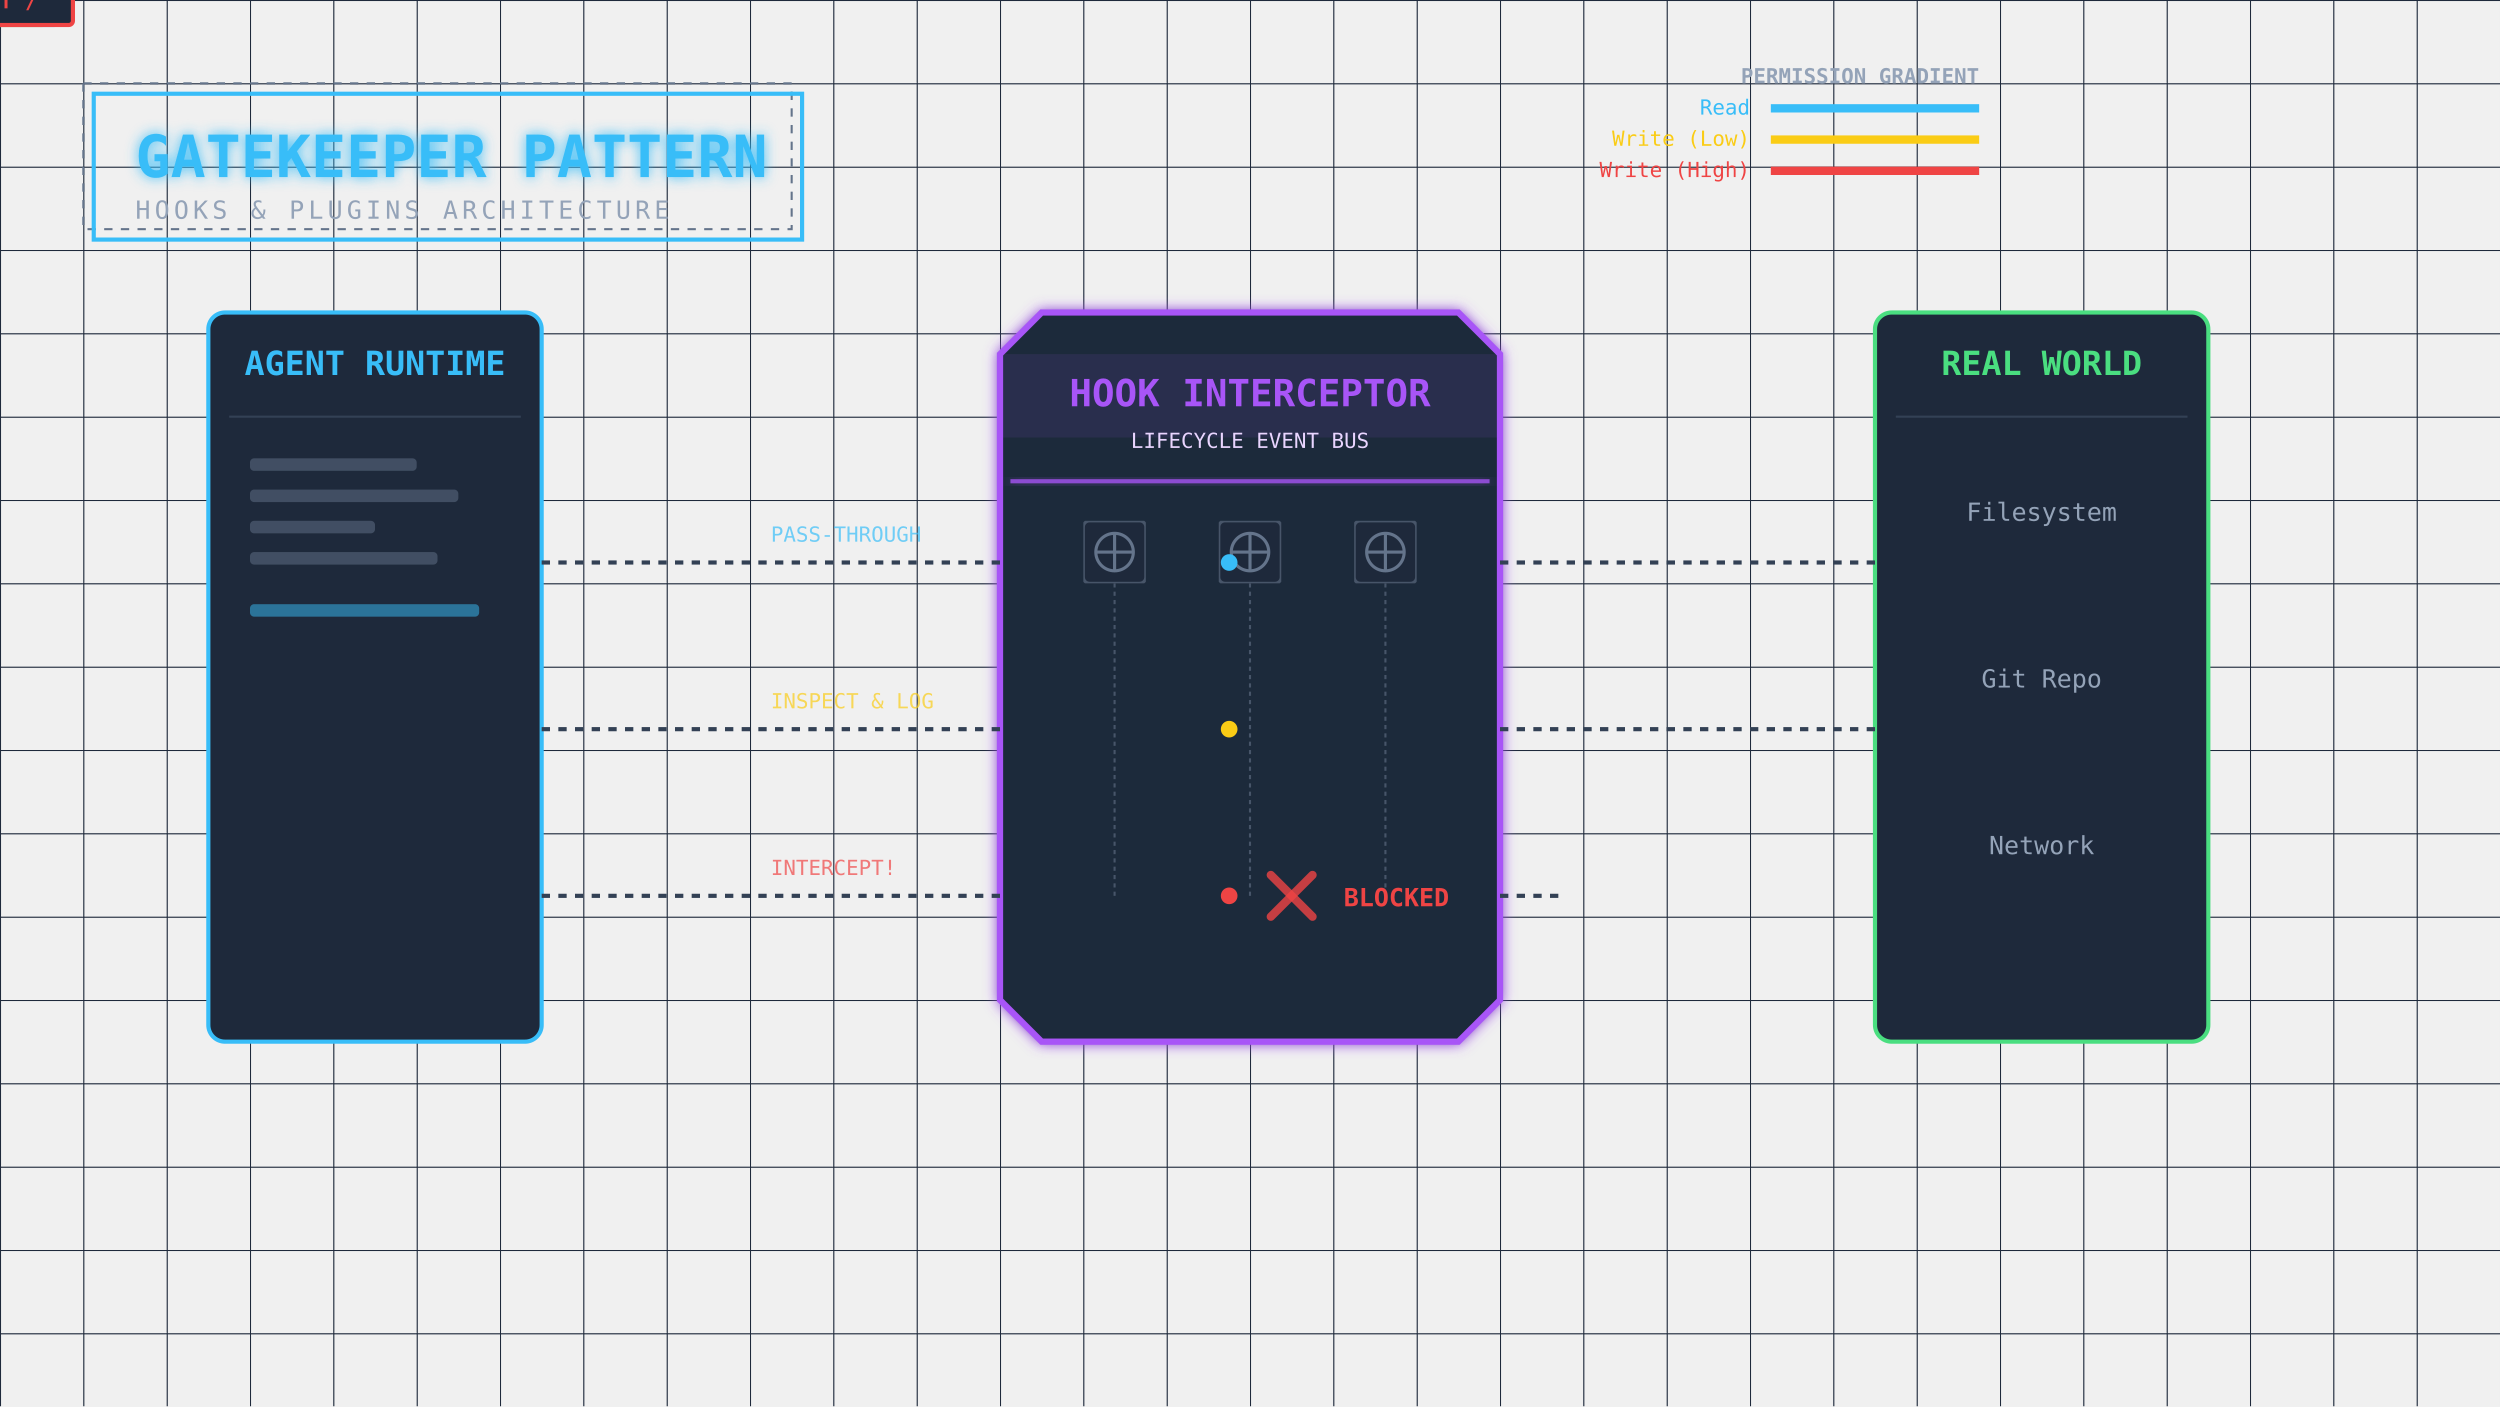
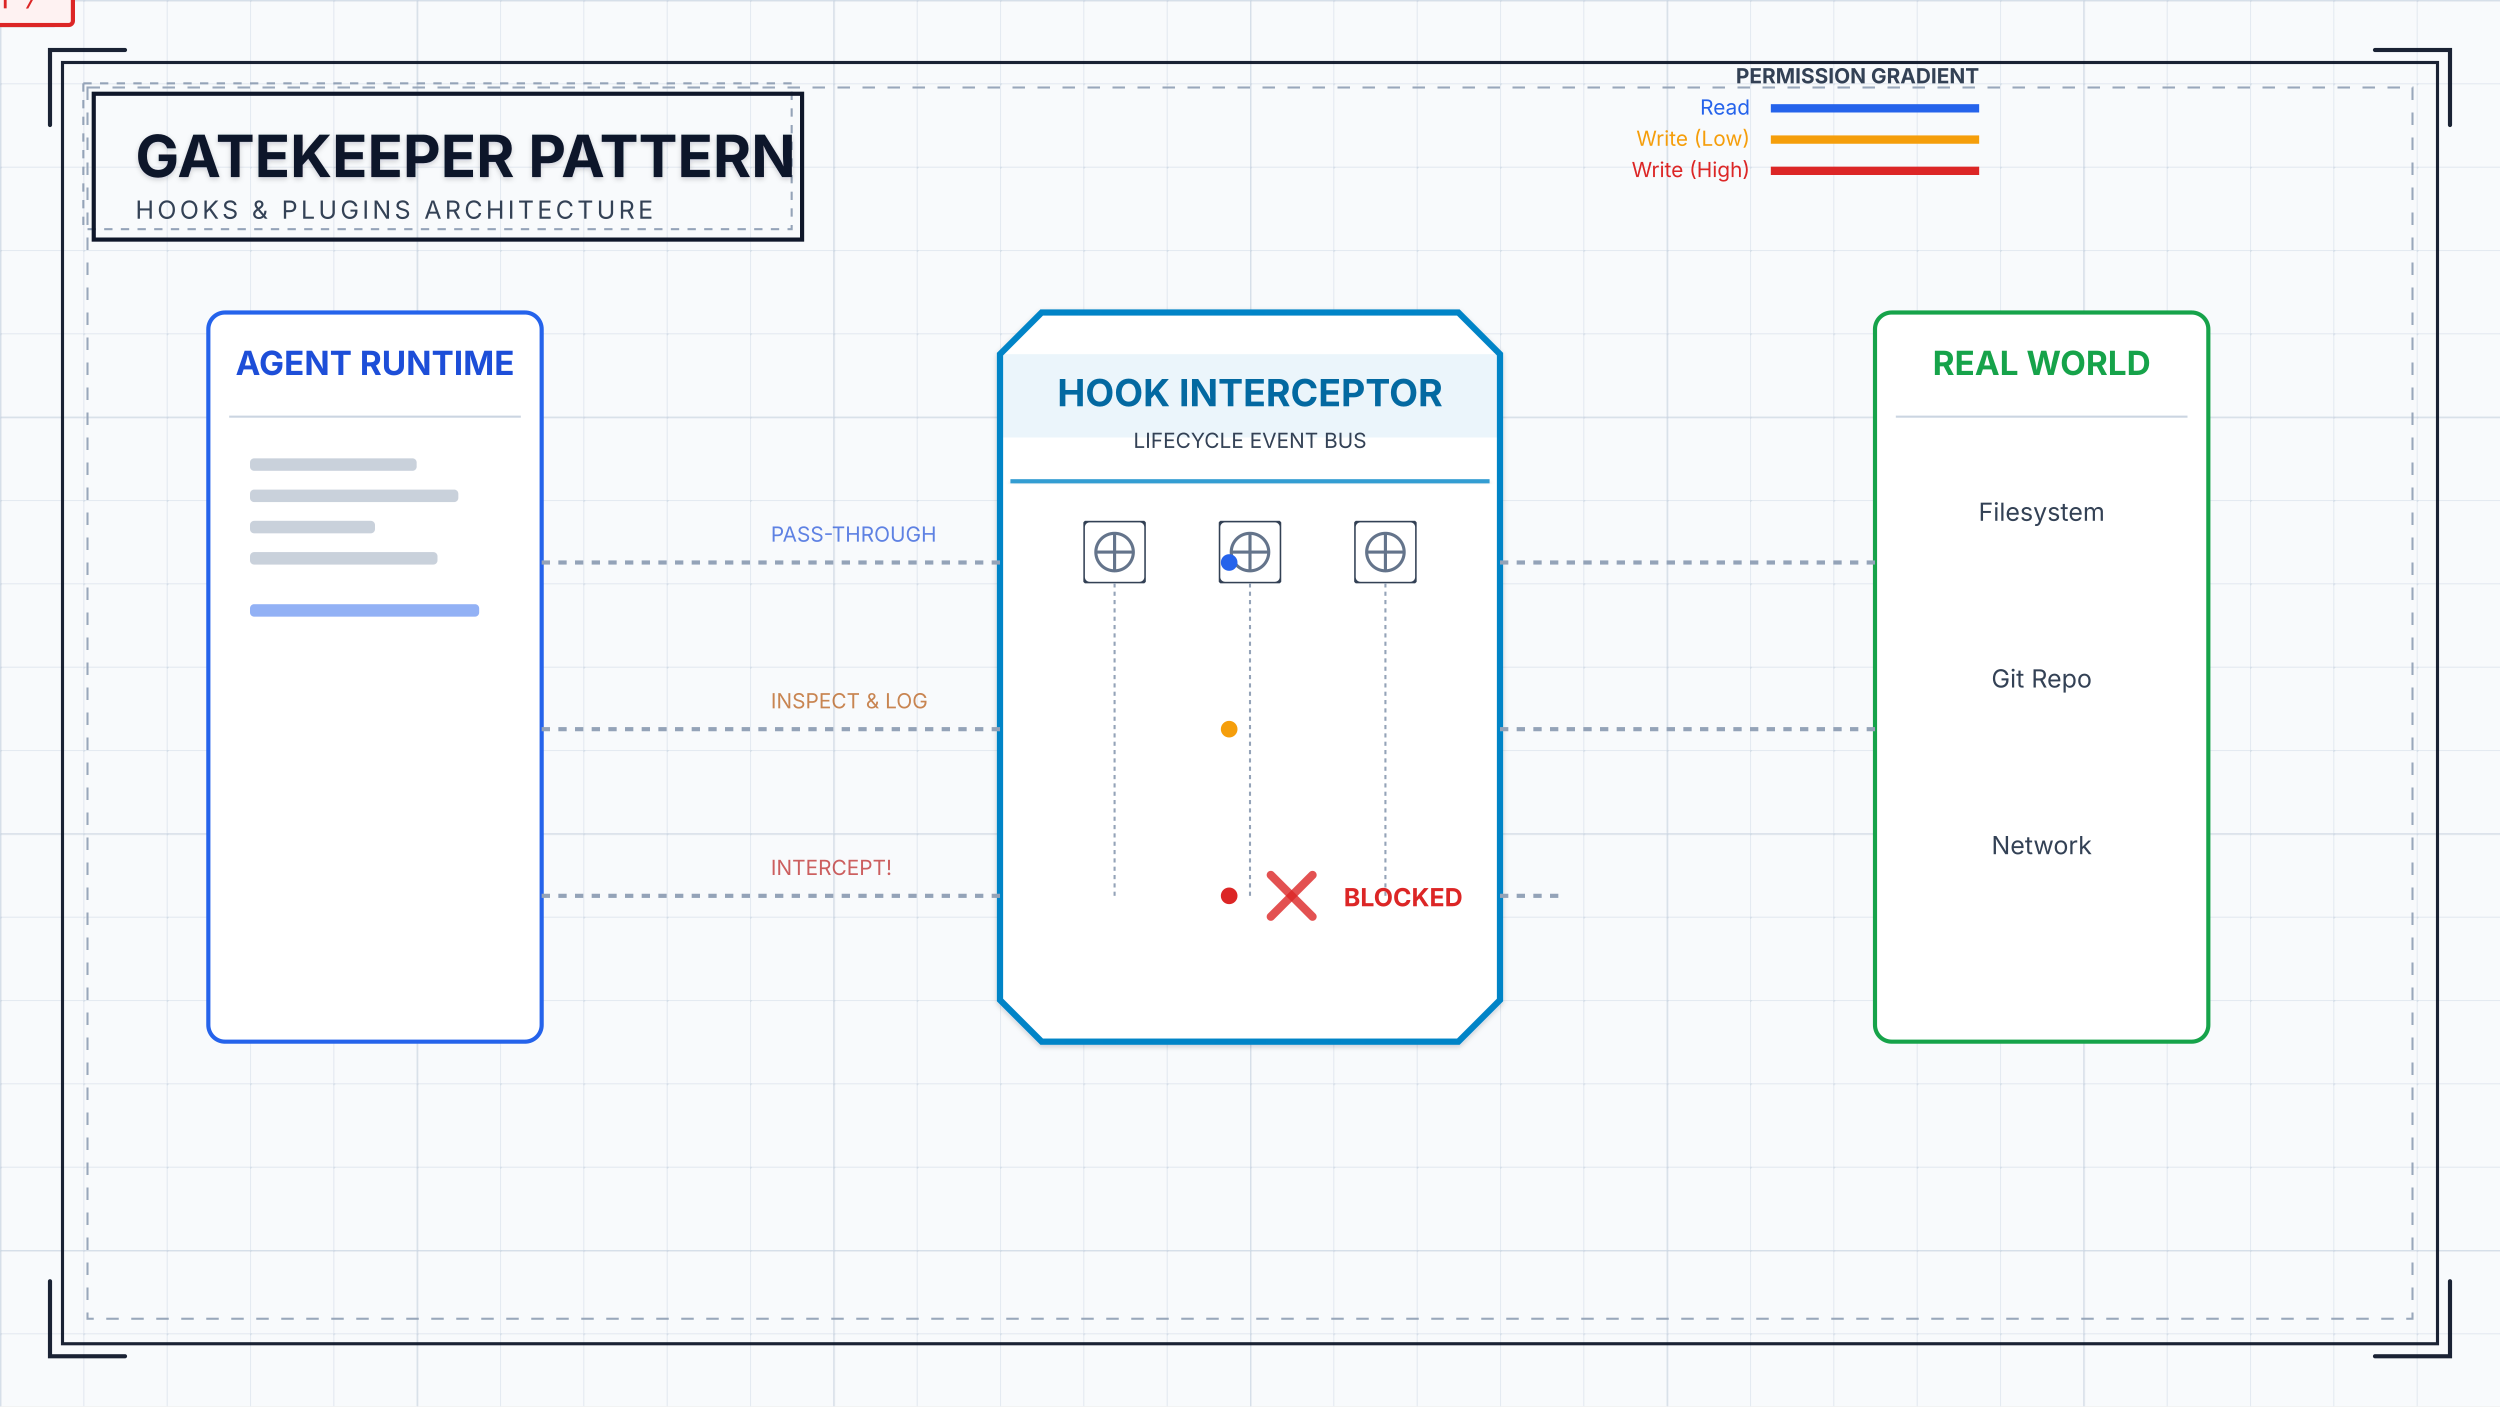
- <svg xmlns="http://www.w3.org/2000/svg" viewBox="0 0 1200 675" font-family="'JetBrains Mono', Consolas, monospace" style="background-color: #0f172a;">
+ <svg xmlns="http://www.w3.org/2000/svg" viewBox="0 0 1200 675" font-family="'IBM Plex Sans', Inter, system-ui, -apple-system, 'Segoe UI', Roboto, Helvetica, Arial, sans-serif" style="background-color: #f8fafc;">
  <defs>
    <pattern id="grid" width="40" height="40" patternUnits="userSpaceOnUse">
-       <path d="M 40 0 L 0 0 0 40" fill="none" stroke="#1e293b" stroke-width="1" />
+       <path d="M 40 0 L 0 0 0 40" fill="none" stroke="#e2e8f0" stroke-width="1" />
+       <circle cx="0" cy="0" r="1" fill="#cbd5e1" opacity="0.7" />
    </pattern>
-     <filter id="glow" x="-50%" y="-50%" width="200%" height="200%">
-       <feGaussianBlur stdDeviation="3" result="coloredBlur" />
-       <feMerge>
-         <feMergeNode in="coloredBlur" />
-         <feMergeNode in="SourceGraphic" />
-       </feMerge>
+     <pattern id="grid-major" width="200" height="200" patternUnits="userSpaceOnUse">
+       <path d="M 200 0 L 0 0 0 200" fill="none" stroke="#cbd5e1" stroke-width="1.5" />
+     </pattern>
+     <filter id="glow" x="-20%" y="-20%" width="140%" height="140%">
+       <feDropShadow dx="0" dy="1" stdDeviation="1.2" flood-color="#0f172a" flood-opacity="0.18" />
    </filter>
    <marker id="arrow-blue" markerWidth="10" markerHeight="10" refX="9" refY="3" orient="auto" markerUnits="strokeWidth">
-       <path d="M0,0 L0,6 L9,3 z" fill="#38bdf8" />
+       <path d="M0,0 L0,6 L9,3 z" fill="#2563eb" />
    </marker>
    <marker id="arrow-yellow" markerWidth="10" markerHeight="10" refX="9" refY="3" orient="auto" markerUnits="strokeWidth">
-       <path d="M0,0 L0,6 L9,3 z" fill="#facc15" />
+       <path d="M0,0 L0,6 L9,3 z" fill="#f59e0b" />
    </marker>
    <marker id="arrow-red" markerWidth="10" markerHeight="10" refX="9" refY="3" orient="auto" markerUnits="strokeWidth">
-       <path d="M0,0 L0,6 L9,3 z" fill="#ef4444" />
+       <path d="M0,0 L0,6 L9,3 z" fill="#dc2626" />
    </marker>
    <marker id="arrow-green" markerWidth="10" markerHeight="10" refX="9" refY="3" orient="auto" markerUnits="strokeWidth">
-       <path d="M0,0 L0,6 L9,3 z" fill="#4ade80" />
+       <path d="M0,0 L0,6 L9,3 z" fill="#16a34a" />
    </marker>
    <symbol id="gate-symbol" viewBox="0 0 40 40">
-       <rect x="0" y="0" width="40" height="40" rx="4" fill="#1e293b" stroke="#475569" stroke-width="2" />
+       <rect x="0" y="0" width="40" height="40" rx="4" fill="#ffffff" stroke="#334155" stroke-width="2" />
      <circle cx="20" cy="20" r="12" fill="none" stroke="#64748b" stroke-width="2" />
      <path d="M 20 8 L 20 32" stroke="#64748b" stroke-width="2" />
      <path d="M 8 20 L 32 20" stroke="#64748b" stroke-width="2" />
    </symbol>
  </defs>
-   <rect width="100%" height="100%" fill="url(#grid)" />
+   <rect width="100%" height="100%" fill="#f8fafc" />
+   <rect width="100%" height="100%" fill="url(#grid)" opacity="0.9" />
+   <rect width="100%" height="100%" fill="url(#grid-major)" opacity="0.55" />
+   <g opacity="0.95">
+     <rect x="30" y="30" width="1140" height="615" fill="none" stroke="#0f172a" stroke-width="1.5" />
+     <rect x="42" y="42" width="1116" height="591" fill="none" stroke="#94a3b8" stroke-width="1" stroke-dasharray="6,6" />
+     <path d="M 24 60 L 24 24 L 60 24" fill="none" stroke="#0f172a" stroke-width="2" stroke-linecap="round" />
+     <path d="M 1176 60 L 1176 24 L 1140 24" fill="none" stroke="#0f172a" stroke-width="2" stroke-linecap="round" />
+     <path d="M 24 615 L 24 651 L 60 651" fill="none" stroke="#0f172a" stroke-width="2" stroke-linecap="round" />
+     <path d="M 1176 615 L 1176 651 L 1140 651" fill="none" stroke="#0f172a" stroke-width="2" stroke-linecap="round" />
+   </g>
  <g transform="translate(40, 40)">
-     <rect x="0" y="0" width="340" height="70" fill="none" stroke="#64748b" stroke-width="1" stroke-dasharray="4,4" />
-     <rect x="5" y="5" width="340" height="70" fill="none" stroke="#38bdf8" stroke-width="2" />
-     <text x="25" y="45" fill="#38bdf8" font-size="28" font-weight="bold" filter="url(#glow)">GATEKEEPER PATTERN</text>
-     <text x="25" y="65" fill="#94a3b8" font-size="12" letter-spacing="2">HOOKS &amp; PLUGINS ARCHITECTURE</text>
+     <rect x="0" y="0" width="340" height="70" fill="none" stroke="#94a3b8" stroke-width="1" stroke-dasharray="4,4" />
+     <rect x="5" y="5" width="340" height="70" fill="none" stroke="#0f172a" stroke-width="2" />
+     <text x="25" y="45" fill="#0f172a" font-size="28" font-weight="700" filter="url(#glow)">GATEKEEPER PATTERN</text>
+     <text x="25" y="65" fill="#334155" font-size="12" letter-spacing="1.6">HOOKS &amp; PLUGINS ARCHITECTURE</text>
  </g>
  <g transform="translate(100, 250)">
-     <rect x="0" y="-100" width="160" height="350" rx="8" fill="#1e293b" stroke="#38bdf8" stroke-width="2" />
-     <text x="80" y="-70" fill="#38bdf8" font-size="16" font-weight="bold" text-anchor="middle">AGENT RUNTIME</text>
-     <line x1="10" y1="-50" x2="150" y2="-50" stroke="#334155" stroke-width="1" />
+     <rect x="0" y="-100" width="160" height="350" rx="8" fill="#ffffff" stroke="#2563eb" stroke-width="2" />
+     <text x="80" y="-70" fill="#1d4ed8" font-size="16" font-weight="700" text-anchor="middle">AGENT RUNTIME</text>
+     <line x1="10" y1="-50" x2="150" y2="-50" stroke="#cbd5e1" stroke-width="1" />
    <g opacity="0.5">
-       <rect x="20" y="-30" width="80" height="6" rx="2" fill="#64748b" />
-       <rect x="20" y="-15" width="100" height="6" rx="2" fill="#64748b" />
-       <rect x="20" y="0" width="60" height="6" rx="2" fill="#64748b" />
-       <rect x="20" y="15" width="90" height="6" rx="2" fill="#64748b" />
-       <rect x="20" y="40" width="110" height="6" rx="2" fill="#38bdf8">
+       <rect x="20" y="-30" width="80" height="6" rx="2" fill="#94a3b8" />
+       <rect x="20" y="-15" width="100" height="6" rx="2" fill="#94a3b8" />
+       <rect x="20" y="0" width="60" height="6" rx="2" fill="#94a3b8" />
+       <rect x="20" y="15" width="90" height="6" rx="2" fill="#94a3b8" />
+       <rect x="20" y="40" width="110" height="6" rx="2" fill="#2563eb">
        <animate attributeName="opacity" values="0.2;1;0.2" dur="2s" repeatCount="indefinite" />
      </rect>
    </g>
  </g>
  <g transform="translate(500, 150)">
-     <path d="M 0 0 L 200 0 L 220 20 L 220 330 L 200 350 L 0 350 L -20 330 L -20 20 Z" fill="#1e293b" stroke="#a855f7" stroke-width="3" filter="url(#glow)" />
-     <rect x="-20" y="20" width="240" height="40" fill="#a855f7" opacity="0.1" />
-     <text x="100" y="45" fill="#a855f7" font-size="18" font-weight="bold" text-anchor="middle">HOOK INTERCEPTOR</text>
-     <text x="100" y="65" fill="#e9d5ff" font-size="10" text-anchor="middle">LIFECYCLE EVENT BUS</text>
-     <rect x="-15" y="80" width="230" height="2" fill="#a855f7" opacity="0.8" filter="url(#glow)">
+     <path d="M 0 0 L 200 0 L 220 20 L 220 330 L 200 350 L 0 350 L -20 330 L -20 20 Z" fill="#ffffff" stroke="#0284c7" stroke-width="3" filter="url(#glow)" />
+     <path d="M 0 0 L 200 0 L 220 20 L 220 330 L 200 350 L 0 350 L -20 330 L -20 20 Z" fill="none" stroke="#0284c7" stroke-width="2" stroke-dasharray="10 8" stroke-linecap="round" opacity="0.65">
+       <animate attributeName="stroke-dashoffset" values="0;72" dur="4s" repeatCount="indefinite" />
+     </path>
+     <rect x="-20" y="20" width="240" height="40" fill="#0284c7" opacity="0.08" />
+     <text x="100" y="45" fill="#0369a1" font-size="18" font-weight="700" text-anchor="middle">HOOK INTERCEPTOR</text>
+     <text x="100" y="65" fill="#334155" font-size="10" text-anchor="middle">LIFECYCLE EVENT BUS</text>
+     <rect x="-15" y="80" width="230" height="2" fill="#0284c7" opacity="0.8" filter="url(#glow)">
      <animate attributeName="y" values="80; 320; 80" dur="3s" repeatCount="indefinite" />
      <animate attributeName="opacity" values="0.8; 0.2; 0.8" dur="3s" repeatCount="indefinite" />
    </rect>
    <use href="#gate-symbol" x="20" y="100" width="30" height="30" />
    <use href="#gate-symbol" x="85" y="100" width="30" height="30" />
    <use href="#gate-symbol" x="150" y="100" width="30" height="30" />
-     <path d="M 35 130 L 35 280" stroke="#475569" stroke-width="1" stroke-dasharray="2,2" />
-     <path d="M 100 130 L 100 280" stroke="#475569" stroke-width="1" stroke-dasharray="2,2" />
-     <path d="M 165 130 L 165 280" stroke="#475569" stroke-width="1" stroke-dasharray="2,2" />
+     <path d="M 35 130 L 35 280" stroke="#94a3b8" stroke-width="1" stroke-dasharray="2,2" />
+     <path d="M 100 130 L 100 280" stroke="#94a3b8" stroke-width="1" stroke-dasharray="2,2" />
+     <path d="M 165 130 L 165 280" stroke="#94a3b8" stroke-width="1" stroke-dasharray="2,2" />
  </g>
  <g transform="translate(900, 250)">
-     <rect x="0" y="-100" width="160" height="350" rx="8" fill="#1e293b" stroke="#4ade80" stroke-width="2" />
-     <text x="80" y="-70" fill="#4ade80" font-size="16" font-weight="bold" text-anchor="middle">REAL WORLD</text>
-     <line x1="10" y1="-50" x2="150" y2="-50" stroke="#334155" stroke-width="1" />
-     <text x="80" y="0" fill="#94a3b8" font-size="12" text-anchor="middle">Filesystem</text>
-     <text x="80" y="80" fill="#94a3b8" font-size="12" text-anchor="middle">Git Repo</text>
-     <text x="80" y="160" fill="#94a3b8" font-size="12" text-anchor="middle">Network</text>
+     <rect x="0" y="-100" width="160" height="350" rx="8" fill="#ffffff" stroke="#16a34a" stroke-width="2" />
+     <text x="80" y="-70" fill="#16a34a" font-size="16" font-weight="700" text-anchor="middle">REAL WORLD</text>
+     <line x1="10" y1="-50" x2="150" y2="-50" stroke="#cbd5e1" stroke-width="1" />
+     <text x="80" y="0" fill="#334155" font-size="12" text-anchor="middle">Filesystem</text>
+     <text x="80" y="80" fill="#334155" font-size="12" text-anchor="middle">Git Repo</text>
+     <text x="80" y="160" fill="#334155" font-size="12" text-anchor="middle">Network</text>
  </g>
-   <path id="path-read" d="M 260 270 L 480 270 M 720 270 L 900 270" stroke="#334155" stroke-width="2" stroke-dasharray="4,4" />
+   <path id="path-read" d="M 260 270 L 480 270 M 720 270 L 900 270" stroke="#94a3b8" stroke-width="2" stroke-dasharray="4,4" />
  <g>
-     <rect x="-30" y="-12" width="60" height="24" rx="4" fill="#1e293b" stroke="#38bdf8" stroke-width="2">
+     <rect x="-30" y="-12" width="60" height="24" rx="4" fill="#eff6ff" stroke="#2563eb" stroke-width="2">
      <animateMotion path="M 260 270 L 900 270" dur="4s" repeatCount="indefinite" calcMode="linear" />
    </rect>
-     <text x="0" y="4" fill="#38bdf8" font-size="10" font-weight="bold" text-anchor="middle">READ
+     <text x="0" y="4" fill="#2563eb" font-size="10" font-weight="700" text-anchor="middle" font-family="ui-monospace, 'SFMono-Regular', Menlo, Monaco, Consolas, 'Liberation Mono', 'Courier New', monospace">READ
      <animateMotion path="M 260 270 L 900 270" dur="4s" repeatCount="indefinite" calcMode="linear" />
    </text>
-     <text x="370" y="260" fill="#38bdf8" font-size="10" opacity="0.7">PASS-THROUGH</text>
+     <text x="370" y="260" fill="#1d4ed8" font-size="10" opacity="0.7">PASS-THROUGH</text>
  </g>
-   <path id="path-modify" d="M 260 350 L 480 350 M 720 350 L 900 350" stroke="#334155" stroke-width="2" stroke-dasharray="4,4" />
+   <path id="path-modify" d="M 260 350 L 480 350 M 720 350 L 900 350" stroke="#94a3b8" stroke-width="2" stroke-dasharray="4,4" />
  <g>
-     <path d="M -30 -12 L 20 -12 L 30 0 L 20 12 L -30 12 Z" fill="#1e293b" stroke="#facc15" stroke-width="2">
+     <path d="M -30 -12 L 20 -12 L 30 0 L 20 12 L -30 12 Z" fill="#fff7ed" stroke="#f59e0b" stroke-width="2">
      <animateMotion path="M 260 350 L 590 350 L 900 350" keyPoints="0; 0.45; 0.45; 1" keyTimes="0; 0.3; 0.6; 1" dur="5s" repeatCount="indefinite" calcMode="linear" />
    </path>
-     <text x="0" y="4" fill="#facc15" font-size="10" font-weight="bold" text-anchor="middle">WRITE
+     <text x="0" y="4" fill="#f59e0b" font-size="10" font-weight="700" text-anchor="middle" font-family="ui-monospace, 'SFMono-Regular', Menlo, Monaco, Consolas, 'Liberation Mono', 'Courier New', monospace">WRITE
      <animateMotion path="M 260 350 L 590 350 L 900 350" keyPoints="0; 0.45; 0.45; 1" keyTimes="0; 0.3; 0.6; 1" dur="5s" repeatCount="indefinite" calcMode="linear" />
    </text>
-     <circle cx="590" cy="350" r="20" fill="none" stroke="#facc15" stroke-width="2" opacity="0">
+     <circle cx="590" cy="350" r="20" fill="none" stroke="#f59e0b" stroke-width="2" opacity="0">
      <animate attributeName="opacity" values="0;1;0" keyTimes="0;0.5;1" dur="1.5s" begin="1.5s" repeatCount="indefinite" />
      <animate attributeName="r" values="20;50" dur="1.5s" begin="1.5s" repeatCount="indefinite" />
    </circle>
  </g>
-   <text x="370" y="340" fill="#facc15" font-size="10" opacity="0.7">INSPECT &amp; LOG</text>
-   <path id="path-block" d="M 260 430 L 480 430 M 720 430 L 750 430" stroke="#334155" stroke-width="2" stroke-dasharray="4,4" />
+   <text x="370" y="340" fill="#b45309" font-size="10" opacity="0.7">INSPECT &amp; LOG</text>
+   <path id="path-block" d="M 260 430 L 480 430 M 720 430 L 750 430" stroke="#94a3b8" stroke-width="2" stroke-dasharray="4,4" />
  <g>
-     <rect x="-35" y="-12" width="70" height="24" rx="2" fill="#1e293b" stroke="#ef4444" stroke-width="2">
+     <rect x="-35" y="-12" width="70" height="24" rx="2" fill="#fef2f2" stroke="#dc2626" stroke-width="2">
      <animateMotion path="M 260 430 L 590 430" dur="3s" repeatCount="indefinite" calcMode="linear" fill="freeze" />
      <animate attributeName="opacity" values="1;1;0;0" keyTimes="0;0.8;0.9;1" dur="3s" repeatCount="indefinite" />
    </rect>
-     <text x="0" y="4" fill="#ef4444" font-size="10" font-weight="bold" text-anchor="middle">rm -rf /
+     <text x="0" y="4" fill="#dc2626" font-size="10" font-weight="700" text-anchor="middle" font-family="ui-monospace, 'SFMono-Regular', Menlo, Monaco, Consolas, 'Liberation Mono', 'Courier New', monospace">rm -rf /
      <animateMotion path="M 260 430 L 590 430" dur="3s" repeatCount="indefinite" calcMode="linear" fill="freeze" />
      <animate attributeName="opacity" values="1;1;0;0" keyTimes="0;0.8;0.9;1" dur="3s" repeatCount="indefinite" />
    </text>
  </g>
  <g transform="translate(620, 430)">
-     <line x1="-10" y1="-10" x2="10" y2="10" stroke="#ef4444" stroke-width="4" stroke-linecap="round" opacity="0.8">
+     <line x1="-10" y1="-10" x2="10" y2="10" stroke="#dc2626" stroke-width="4" stroke-linecap="round" opacity="0.8">
      <animate attributeName="opacity" values="0.2; 1; 0.2" dur="1s" repeatCount="indefinite" />
    </line>
-     <line x1="10" y1="-10" x2="-10" y2="10" stroke="#ef4444" stroke-width="4" stroke-linecap="round" opacity="0.8">
+     <line x1="10" y1="-10" x2="-10" y2="10" stroke="#dc2626" stroke-width="4" stroke-linecap="round" opacity="0.8">
      <animate attributeName="opacity" values="0.2; 1; 0.2" dur="1s" repeatCount="indefinite" />
    </line>
-     <text x="25" y="5" fill="#ef4444" font-size="12" font-weight="bold">BLOCKED</text>
+     <text x="25" y="5" fill="#dc2626" font-size="12" font-weight="700">BLOCKED</text>
  </g>
-   <text x="370" y="420" fill="#ef4444" font-size="10" opacity="0.7">INTERCEPT!</text>
+   <text x="370" y="420" fill="#b91c1c" font-size="10" opacity="0.7">INTERCEPT!</text>
  <g transform="translate(950, 40)">
-     <text x="0" y="0" fill="#94a3b8" font-size="10" text-anchor="end" font-weight="bold">PERMISSION GRADIENT</text>
-     <rect x="-100" y="10" width="100" height="4" fill="#38bdf8" />
-     <text x="-110" y="15" fill="#38bdf8" font-size="10" text-anchor="end">Read</text>
-     <rect x="-100" y="25" width="100" height="4" fill="#facc15" />
-     <text x="-110" y="30" fill="#facc15" font-size="10" text-anchor="end">Write (Low)</text>
-     <rect x="-100" y="40" width="100" height="4" fill="#ef4444" />
-     <text x="-110" y="45" fill="#ef4444" font-size="10" text-anchor="end">Write (High)</text>
+     <text x="0" y="0" fill="#334155" font-size="10" text-anchor="end" font-weight="700">PERMISSION GRADIENT</text>
+     <rect x="-100" y="10" width="100" height="4" fill="#2563eb" />
+     <text x="-110" y="15" fill="#2563eb" font-size="10" text-anchor="end">Read</text>
+     <rect x="-100" y="25" width="100" height="4" fill="#f59e0b" />
+     <text x="-110" y="30" fill="#f59e0b" font-size="10" text-anchor="end">Write (Low)</text>
+     <rect x="-100" y="40" width="100" height="4" fill="#dc2626" />
+     <text x="-110" y="45" fill="#dc2626" font-size="10" text-anchor="end">Write (High)</text>
  </g>
  <path d="M 500 270 L 260 270" stroke="none" fill="none" />
-   <circle cx="590" cy="270" r="4" fill="#38bdf8">
+   <circle cx="590" cy="270" r="4" fill="#2563eb">
    <animate attributeName="opacity" values="0.5;1;0.5" dur="1.5s" repeatCount="indefinite" />
  </circle>
-   <circle cx="590" cy="350" r="4" fill="#facc15">
+   <circle cx="590" cy="350" r="4" fill="#f59e0b">
    <animate attributeName="opacity" values="0.5;1;0.5" dur="1.5s" begin="0.5s" repeatCount="indefinite" />
  </circle>
-   <circle cx="590" cy="430" r="4" fill="#ef4444">
+   <circle cx="590" cy="430" r="4" fill="#dc2626">
    <animate attributeName="opacity" values="0.5;1;0.5" dur="1.5s" begin="1s" repeatCount="indefinite" />
  </circle>
</svg>
